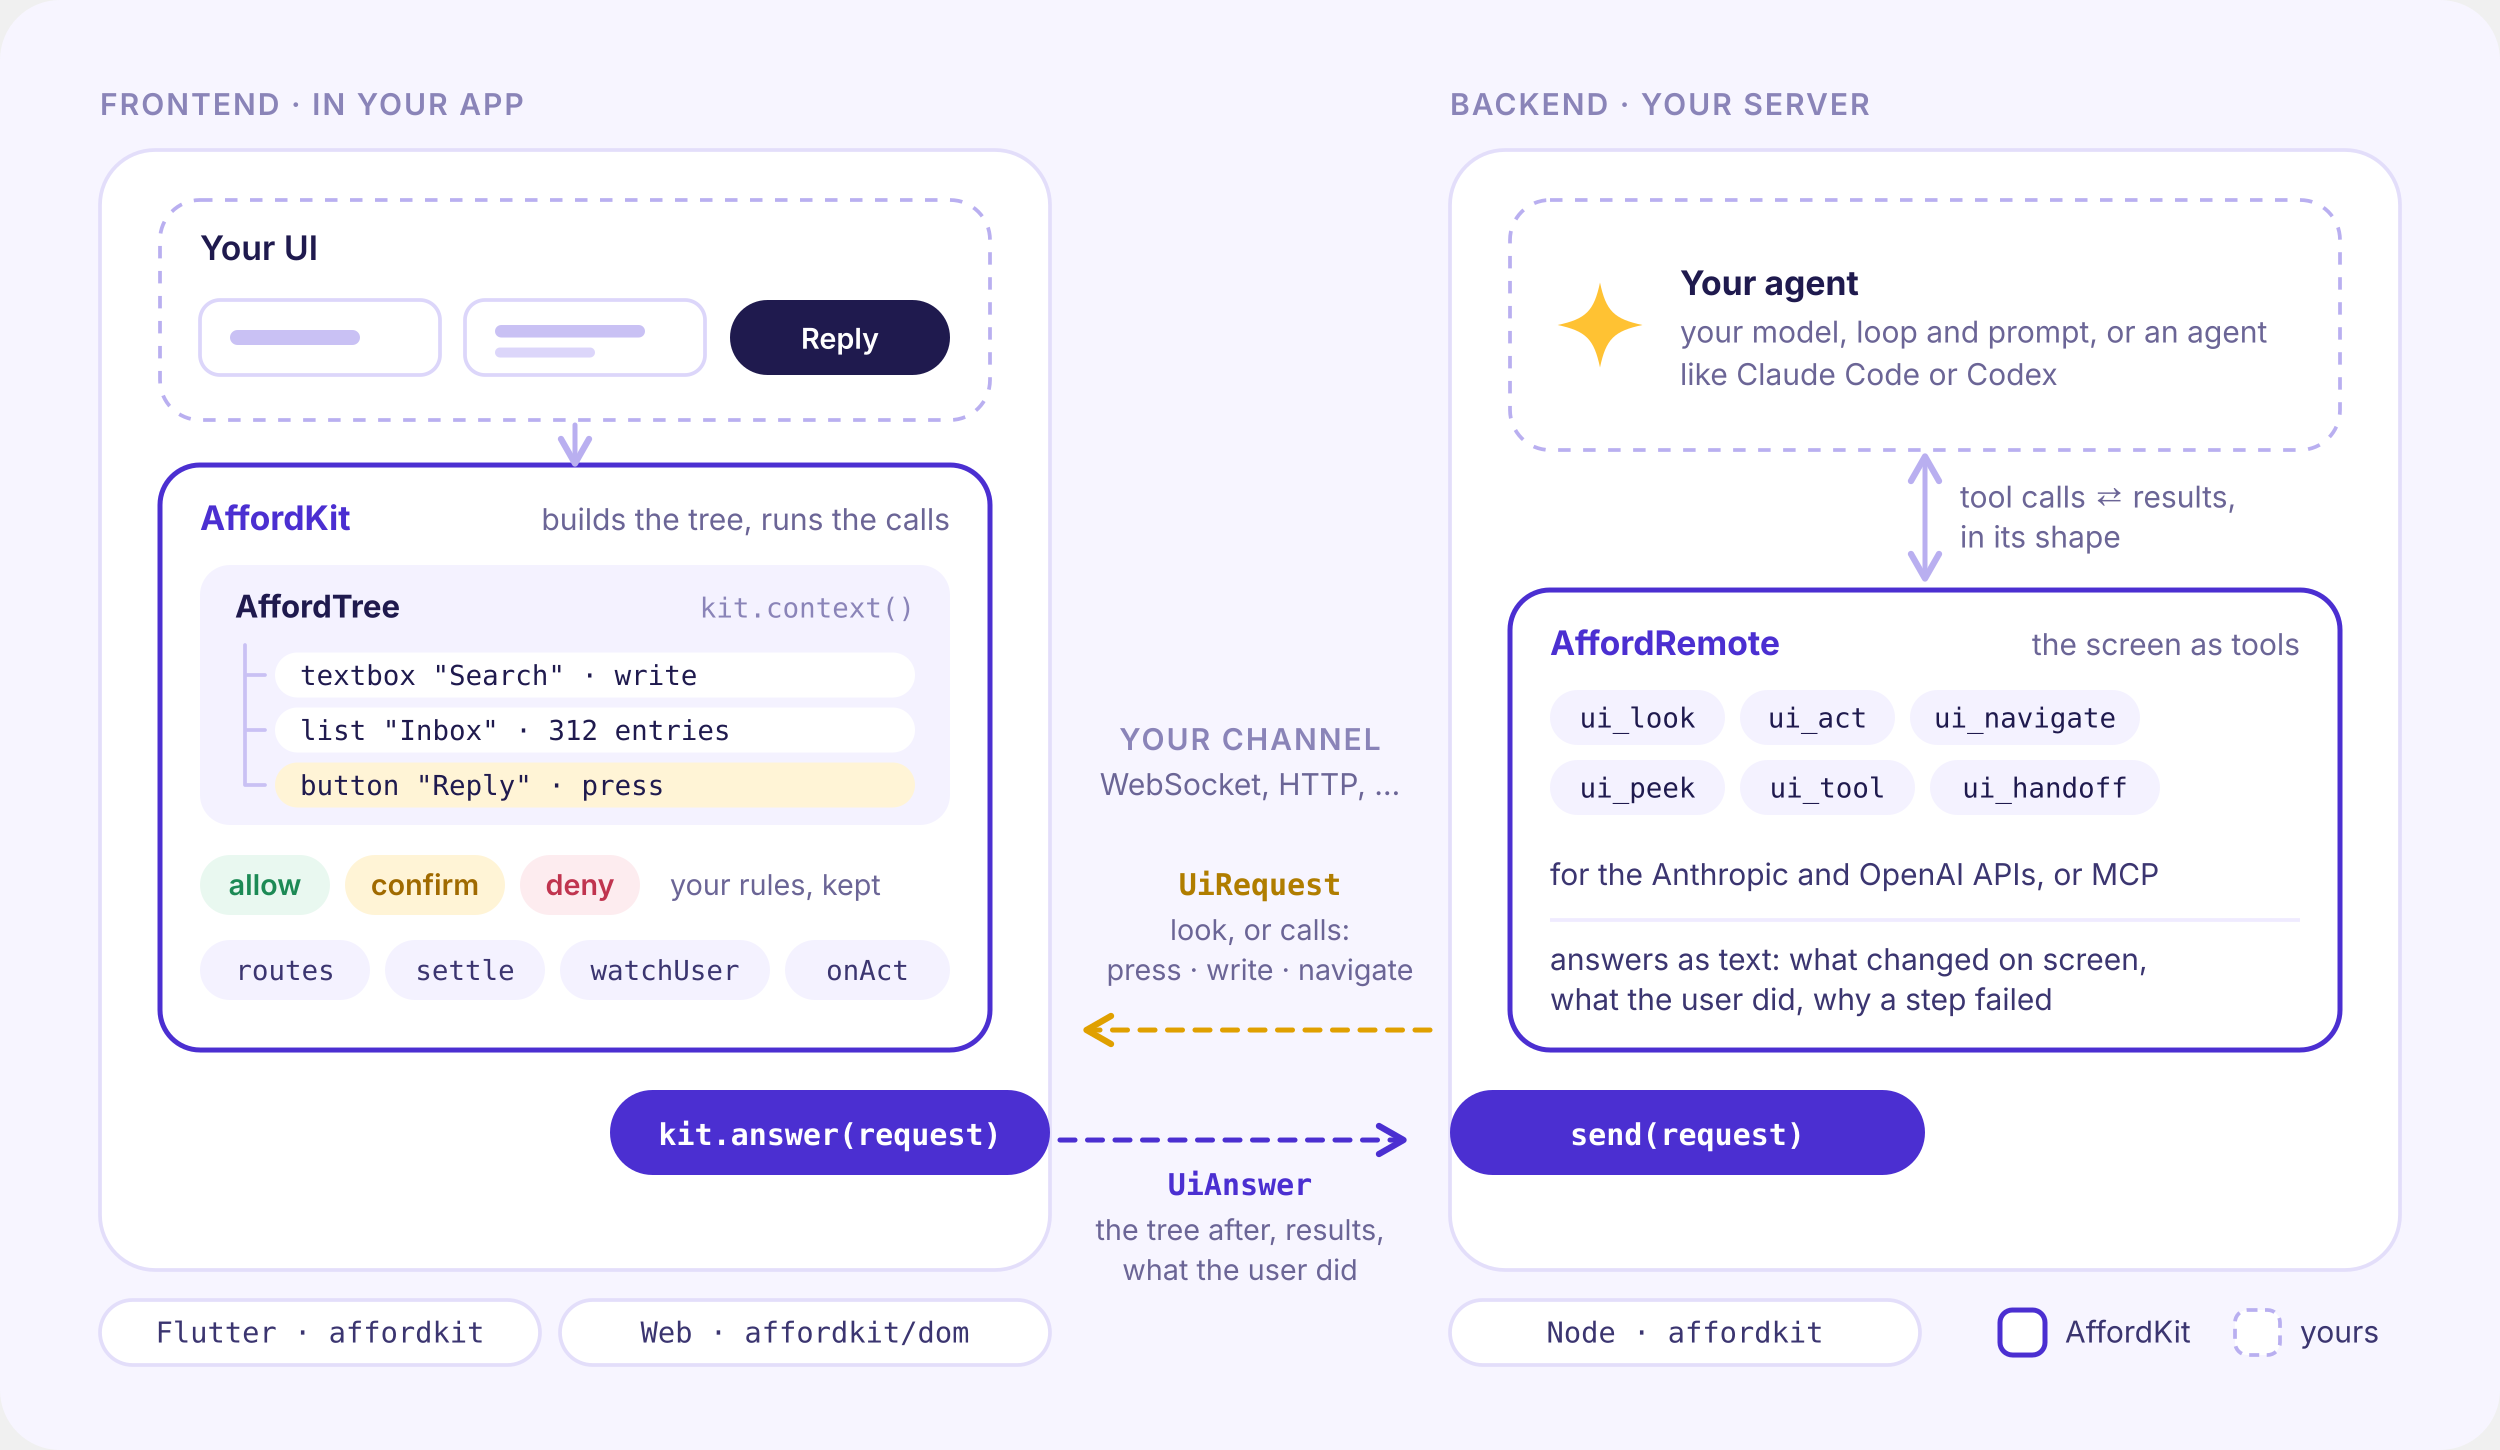
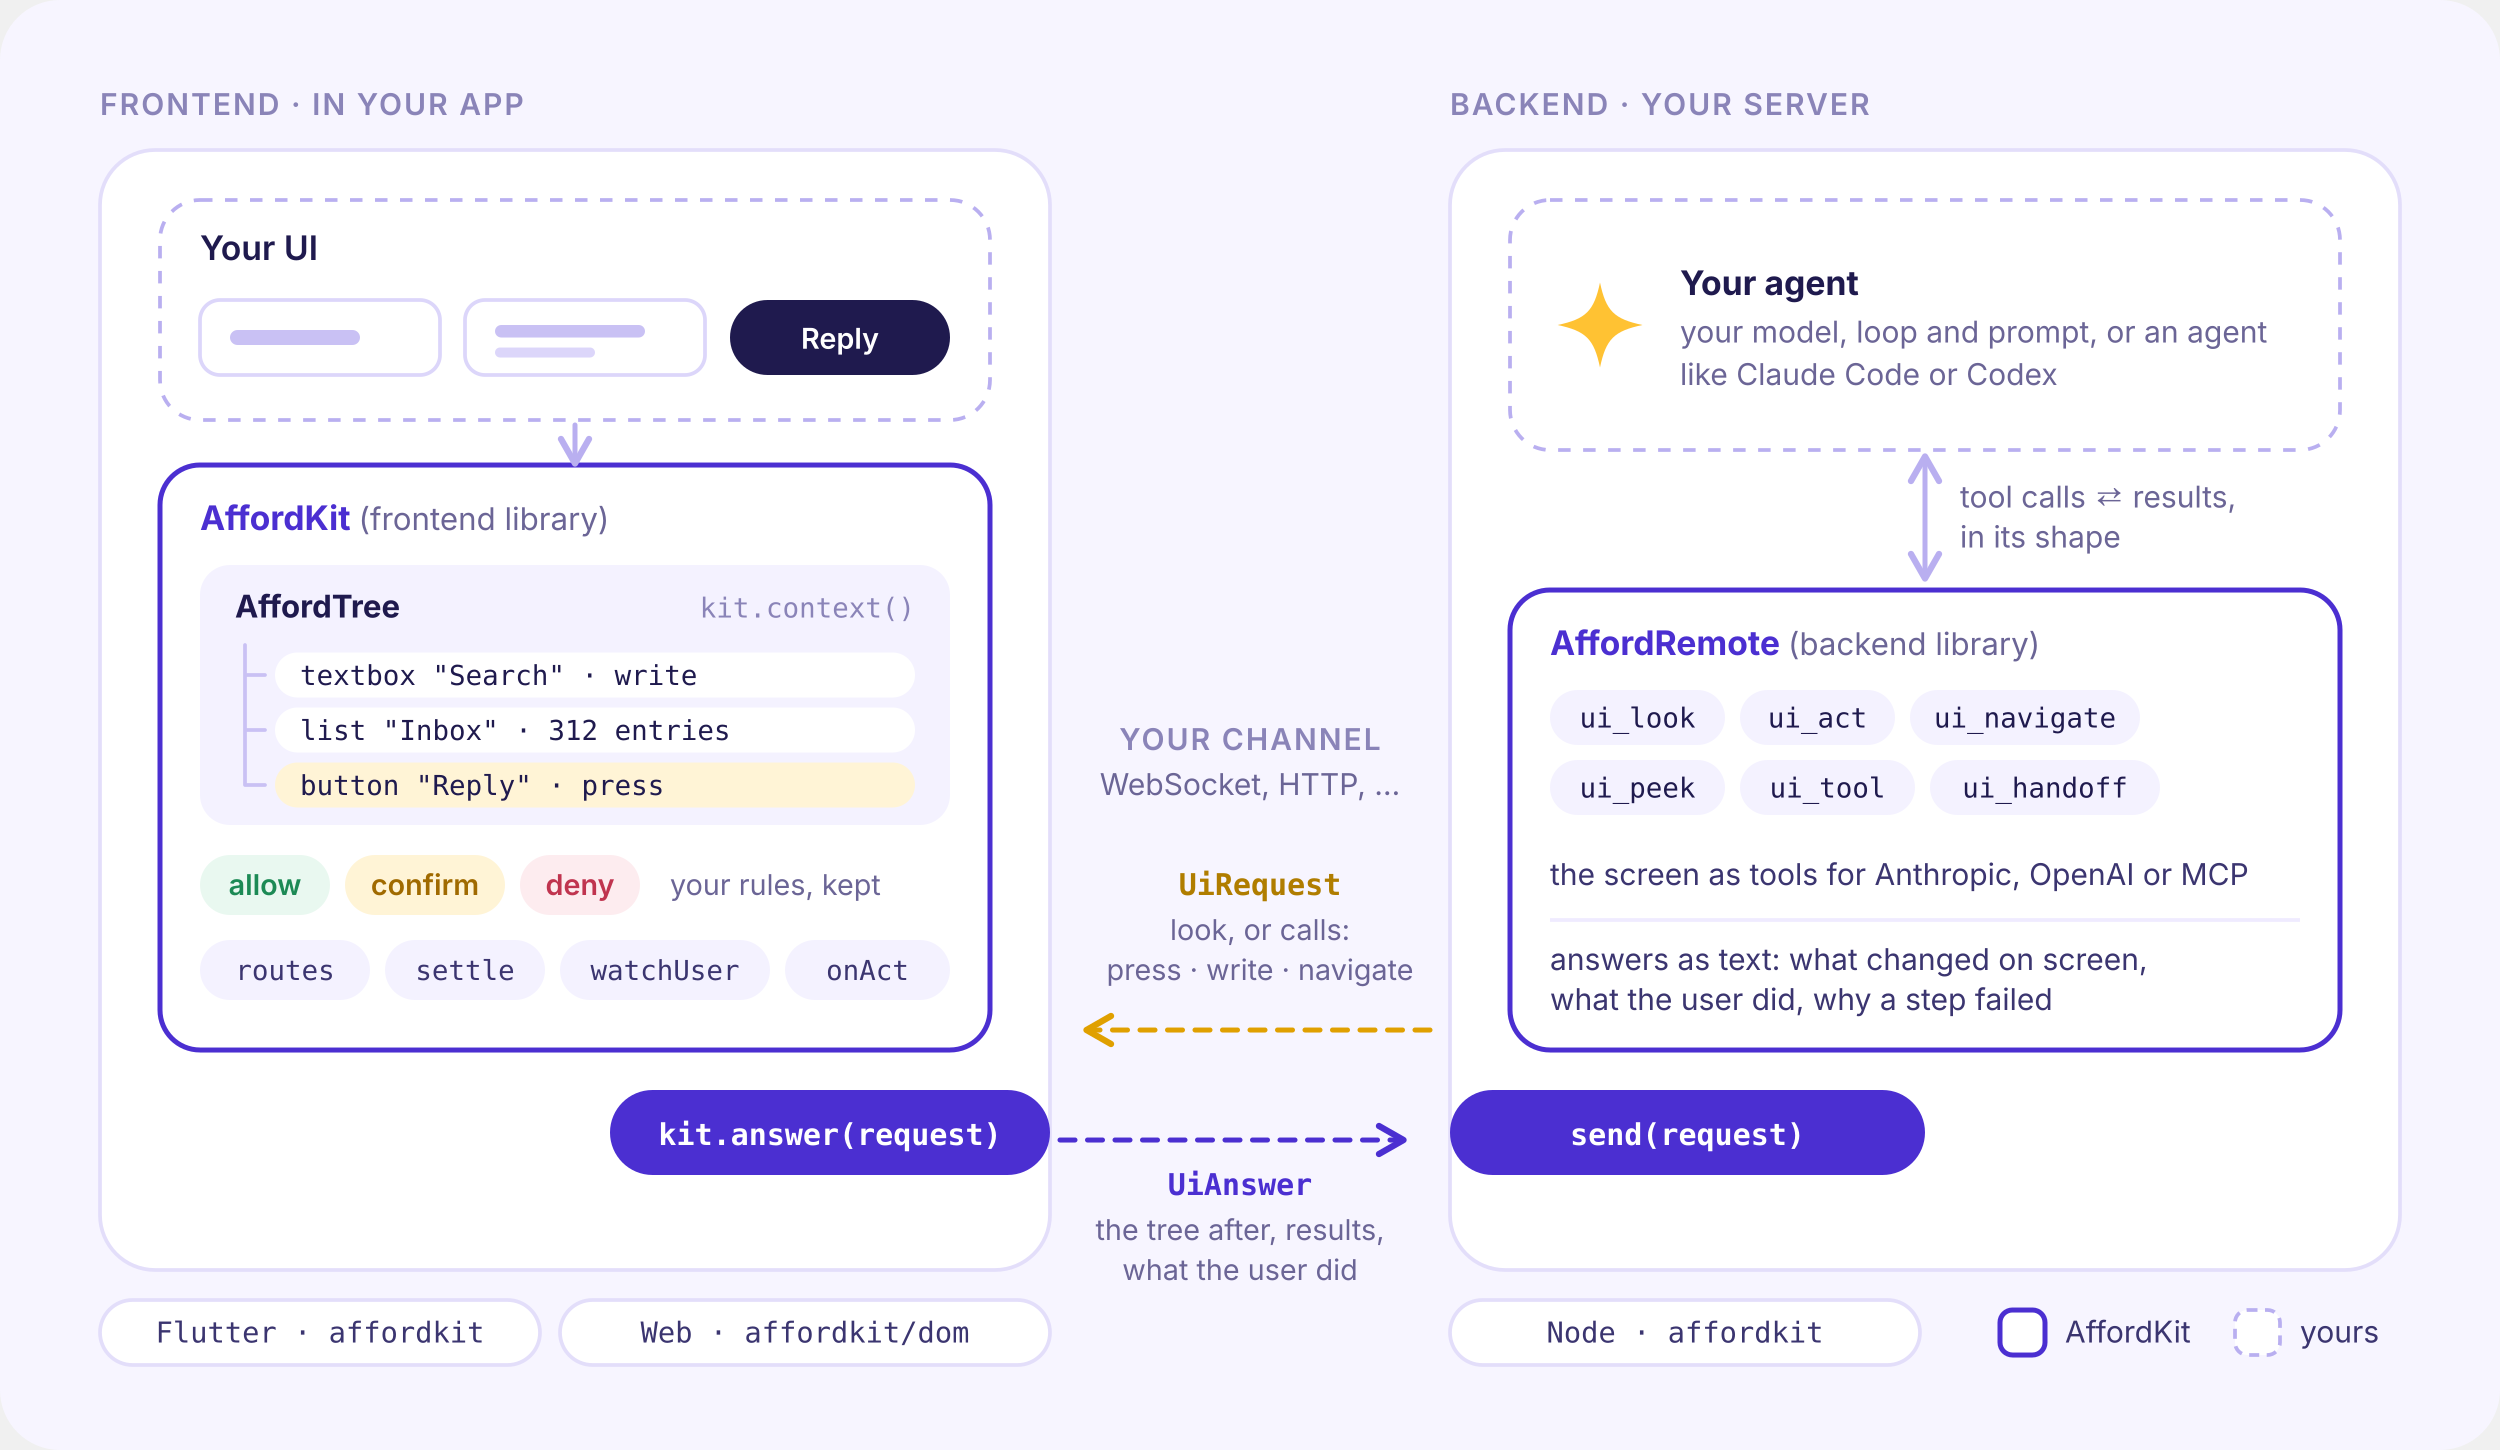
<svg xmlns="http://www.w3.org/2000/svg" width="1000" height="580" viewBox="0 0 1000 580" fill="none" font-family="Inter, -apple-system, 'Segoe UI', Helvetica, Arial, sans-serif">
  <defs>
    <marker id="v" viewBox="0 0 10 10" refX="7" refY="5" markerWidth="7" markerHeight="7" orient="auto-start-reverse">
      <path d="M1 1 L8 5 L1 9" stroke="#4B2FD1" stroke-width="1.8" stroke-linecap="round" stroke-linejoin="round" />
    </marker>
    <marker id="s" viewBox="0 0 10 10" refX="7" refY="5" markerWidth="7" markerHeight="7" orient="auto-start-reverse">
      <path d="M1 1 L8 5 L1 9" stroke="#E0A000" stroke-width="1.8" stroke-linecap="round" stroke-linejoin="round" />
    </marker>
    <marker id="g" viewBox="0 0 10 10" refX="7" refY="5" markerWidth="7" markerHeight="7" orient="auto-start-reverse">
      <path d="M1 1 L8 5 L1 9" stroke="#B9AFF0" stroke-width="1.8" stroke-linecap="round" stroke-linejoin="round" />
    </marker>
  </defs>
  <rect width="1000" height="580" rx="24" fill="#F7F5FF" />
  <text x="40" y="46" font-size="12" font-weight="600" letter-spacing="0.8" fill="#8A84B8">FRONTEND · IN YOUR APP</text>
  <rect x="40" y="60" width="380" height="448" rx="22" fill="#FFFFFF" stroke="#E3DEFA" stroke-width="1.5" />
  <g transform="translate(64 80)">
    <rect width="332" height="88" rx="16" fill="#FFFFFF" stroke="#B9AFF0" stroke-width="1.5" stroke-dasharray="5 5" />
    <text x="16" y="24" font-size="13.5" font-weight="600" fill="#1F1A4E">Your UI</text>
    <rect x="16" y="40" width="96" height="30" rx="8" fill="#FFFFFF" stroke="#DCD6FA" stroke-width="1.5" />
    <rect x="28" y="52" width="52" height="6" rx="3" fill="#C9C1F4" />
    <rect x="122" y="40" width="96" height="30" rx="8" fill="#FFFFFF" stroke="#DCD6FA" stroke-width="1.5" />
    <rect x="134" y="50" width="60" height="5" rx="2.5" fill="#C9C1F4" />
    <rect x="134" y="59" width="40" height="4" rx="2" fill="#DCD6FA" />
    <rect x="228" y="40" width="88" height="30" rx="15" fill="#1F1A4E" />
    <text x="272" y="59.5" text-anchor="middle" font-size="11.5" font-weight="600" fill="#FFFFFF">Reply</text>
  </g>
  <g transform="translate(64 186)">
    <rect width="332" height="234" rx="16" fill="#FFFFFF" stroke="#4B2FD1" stroke-width="2" />
-     <text x="16" y="26" font-size="13.5" font-weight="700" fill="#4B2FD1">AffordKit</text>
-     <text x="316" y="26" text-anchor="end" font-size="12" fill="#6B6596">builds the tree, runs the calls</text>
+     <text x="16" y="26" font-size="13.5" font-weight="700" fill="#4B2FD1">AffordKit <tspan font-size="12.5" font-weight="400" fill="#6B6596">(frontend library)</tspan>
+     </text>
    <rect x="16" y="40" width="300" height="104" rx="12" fill="#F4F2FF" />
    <text x="30" y="61" font-size="12.5" font-weight="700" fill="#1F1A4E">AffordTree</text>
    <text x="302" y="61" text-anchor="end" font-size="11" font-family="ui-monospace, 'SFMono-Regular', Consolas, monospace" fill="#8A84B8">kit.context()</text>
    <path d="M34 72 V128 M34 84 H42 M34 106 H42 M34 128 H42" stroke="#C9C1F4" stroke-width="1.5" stroke-linecap="round" />
    <g font-size="11" font-family="ui-monospace, 'SFMono-Regular', Consolas, monospace">
      <rect x="46" y="75" width="256" height="18" rx="9" fill="#FFFFFF" />
      <text x="56" y="88" fill="#1F1A4E">textbox "Search" · write</text>
      <rect x="46" y="97" width="256" height="18" rx="9" fill="#FFFFFF" />
      <text x="56" y="110" fill="#1F1A4E">list "Inbox" · 312 entries</text>
      <rect x="46" y="119" width="256" height="18" rx="9" fill="#FFF4D6" />
      <text x="56" y="132" fill="#1F1A4E">button "Reply" · press</text>
    </g>
    <g font-size="11.5" font-weight="600">
      <rect x="16" y="156" width="52" height="24" rx="12" fill="#E9F8F0" />
      <text x="42" y="172" text-anchor="middle" fill="#1C8A55">allow</text>
      <rect x="74" y="156" width="64" height="24" rx="12" fill="#FFF4D6" />
      <text x="106" y="172" text-anchor="middle" fill="#A06A00">confirm</text>
      <rect x="144" y="156" width="48" height="24" rx="12" fill="#FDECEF" />
      <text x="168" y="172" text-anchor="middle" fill="#C0344F">deny</text>
      <text x="204" y="172" font-weight="400" fill="#6B6596">your rules, kept</text>
    </g>
    <g font-size="11" font-family="ui-monospace, 'SFMono-Regular', Consolas, monospace" fill="#3B3570">
      <rect x="16" y="190" width="68" height="24" rx="12" fill="#F4F2FF" />
      <text x="50" y="206" text-anchor="middle">routes</text>
      <rect x="90" y="190" width="64" height="24" rx="12" fill="#F4F2FF" />
      <text x="122" y="206" text-anchor="middle">settle</text>
      <rect x="160" y="190" width="84" height="24" rx="12" fill="#F4F2FF" />
      <text x="202" y="206" text-anchor="middle">watchUser</text>
      <rect x="250" y="190" width="66" height="24" rx="12" fill="#F4F2FF" />
      <text x="283" y="206" text-anchor="middle">onAct</text>
    </g>
  </g>
  <path d="M230 170 V184" stroke="#B9AFF0" stroke-width="2" stroke-linecap="round" marker-end="url(#g)" />
  <g transform="translate(244 436)">
    <rect width="176" height="34" rx="17" fill="#4B2FD1" />
    <text x="88" y="22" text-anchor="middle" font-size="12" font-weight="600" font-family="ui-monospace, 'SFMono-Regular', Consolas, monospace" fill="#FFFFFF">kit.answer(request)</text>
  </g>
  <text x="500" y="300" text-anchor="middle" font-size="12" font-weight="600" letter-spacing="0.8" fill="#8A84B8">YOUR CHANNEL</text>
  <text x="500" y="318" text-anchor="middle" font-size="12" fill="#6B6596">WebSocket, HTTP, …</text>
  <path d="M572 412 H436" stroke="#E0A000" stroke-width="2" stroke-linecap="round" stroke-dasharray="6 5" marker-end="url(#s)" />
  <g transform="translate(436 358)">
    <text x="68" y="0" text-anchor="middle" font-size="12" font-weight="700" font-family="ui-monospace, 'SFMono-Regular', Consolas, monospace" fill="#B07D00">UiRequest</text>
    <text x="68" y="18" text-anchor="middle" font-size="11.5" fill="#6B6596">look, or calls:</text>
    <text x="68" y="34" text-anchor="middle" font-size="11.5" fill="#6B6596">press · write · navigate</text>
  </g>
  <path d="M424 456 H560" stroke="#4B2FD1" stroke-width="2" stroke-linecap="round" stroke-dasharray="6 5" marker-end="url(#v)" />
  <g transform="translate(428 478)">
    <text x="68" y="0" text-anchor="middle" font-size="12" font-weight="700" font-family="ui-monospace, 'SFMono-Regular', Consolas, monospace" fill="#4B2FD1">UiAnswer</text>
    <text x="68" y="18" text-anchor="middle" font-size="11.5" fill="#6B6596">the tree after, results,</text>
    <text x="68" y="34" text-anchor="middle" font-size="11.5" fill="#6B6596">what the user did</text>
  </g>
  <text x="580" y="46" font-size="12" font-weight="600" letter-spacing="0.8" fill="#8A84B8">BACKEND · YOUR SERVER</text>
  <rect x="580" y="60" width="380" height="448" rx="22" fill="#FFFFFF" stroke="#E3DEFA" stroke-width="1.5" />
  <g transform="translate(604 80)">
    <rect width="332" height="100" rx="16" fill="#FFFFFF" stroke="#B9AFF0" stroke-width="1.5" stroke-dasharray="5 5" />
    <g transform="translate(36 50)">
      <path d="M0 -17 C2.4 -5.6 5.6 -2.4 17 0 C5.6 2.4 2.4 5.6 0 17 C-2.4 5.6 -5.6 2.4 -17 0 C-5.6 -2.4 -2.4 -5.6 0 -17 Z" fill="#FFC233" />
    </g>
    <text x="68" y="38" font-size="13.5" font-weight="700" fill="#1F1A4E">Your agent</text>
    <text x="68" y="57" font-size="12" fill="#6B6596">your model, loop and prompt, or an agent</text>
    <text x="68" y="74" font-size="12" fill="#6B6596">like Claude Code or Codex</text>
  </g>
  <path d="M770 184 V230" stroke="#B9AFF0" stroke-width="2" stroke-linecap="round" marker-start="url(#g)" marker-end="url(#g)" />
  <text x="784" y="203" font-size="12" fill="#6B6596">tool calls ⇄ results,</text>
  <text x="784" y="219" font-size="12" fill="#6B6596">in its shape</text>
  <g transform="translate(604 236)">
    <rect width="332" height="184" rx="16" fill="#FFFFFF" stroke="#4B2FD1" stroke-width="2" />
-     <text x="16" y="26" font-size="13.5" font-weight="700" fill="#4B2FD1">AffordRemote</text>
-     <text x="316" y="26" text-anchor="end" font-size="12" fill="#6B6596">the screen as tools</text>
+     <text x="16" y="26" font-size="13.5" font-weight="700" fill="#4B2FD1">AffordRemote <tspan font-size="12.5" font-weight="400" fill="#6B6596">(backend library)</tspan>
+     </text>
    <g font-size="11" font-family="ui-monospace, 'SFMono-Regular', Consolas, monospace" fill="#1F1A4E">
      <rect x="16" y="40" width="70" height="22" rx="11" fill="#F4F2FF" />
      <text x="51" y="55" text-anchor="middle">ui_look</text>
      <rect x="92" y="40" width="62" height="22" rx="11" fill="#F4F2FF" />
      <text x="123" y="55" text-anchor="middle">ui_act</text>
      <rect x="160" y="40" width="92" height="22" rx="11" fill="#F4F2FF" />
      <text x="206" y="55" text-anchor="middle">ui_navigate</text>
      <rect x="16" y="68" width="70" height="22" rx="11" fill="#F4F2FF" />
      <text x="51" y="83" text-anchor="middle">ui_peek</text>
      <rect x="92" y="68" width="70" height="22" rx="11" fill="#F4F2FF" />
      <text x="127" y="83" text-anchor="middle">ui_tool</text>
      <rect x="168" y="68" width="92" height="22" rx="11" fill="#F4F2FF" />
      <text x="214" y="83" text-anchor="middle">ui_handoff</text>
    </g>
-     <text x="16" y="118" font-size="12" fill="#3B3570">for the Anthropic and OpenAI APIs, or MCP</text>
+     <text x="16" y="118" font-size="12" fill="#3B3570">the screen as tools for Anthropic, OpenAI or MCP</text>
    <path d="M16 132 H316" stroke="#EFEBFF" stroke-width="1.5" />
    <text x="16" y="152" font-size="12" fill="#3B3570">answers as text: what changed on screen,</text>
    <text x="16" y="168" font-size="12" fill="#3B3570">what the user did, why a step failed</text>
  </g>
  <g transform="translate(580 436)">
    <rect width="190" height="34" rx="17" fill="#4B2FD1" />
    <text x="95" y="22" text-anchor="middle" font-size="12" font-weight="600" font-family="ui-monospace, 'SFMono-Regular', Consolas, monospace" fill="#FFFFFF">send(request)</text>
  </g>
  <g font-size="11.5" font-family="ui-monospace, 'SFMono-Regular', Consolas, monospace" fill="#3B3570">
    <rect x="40" y="520" width="176" height="26" rx="13" fill="#FFFFFF" stroke="#E3DEFA" stroke-width="1.5" />
    <text x="128" y="537" text-anchor="middle">Flutter · affordkit</text>
    <rect x="224" y="520" width="196" height="26" rx="13" fill="#FFFFFF" stroke="#E3DEFA" stroke-width="1.5" />
    <text x="322" y="537" text-anchor="middle">Web · affordkit/dom</text>
    <rect x="580" y="520" width="188" height="26" rx="13" fill="#FFFFFF" stroke="#E3DEFA" stroke-width="1.5" />
    <text x="674" y="537" text-anchor="middle">Node · affordkit</text>
  </g>
  <g font-size="12" fill="#3B3570">
    <rect x="800" y="524" width="18" height="18" rx="5" fill="#FFFFFF" stroke="#4B2FD1" stroke-width="2" />
    <text x="826" y="537">AffordKit</text>
    <rect x="894" y="524" width="18" height="18" rx="5" fill="#FFFFFF" stroke="#B9AFF0" stroke-width="1.5" stroke-dasharray="4 3" />
    <text x="920" y="537">yours</text>
  </g>
</svg>
